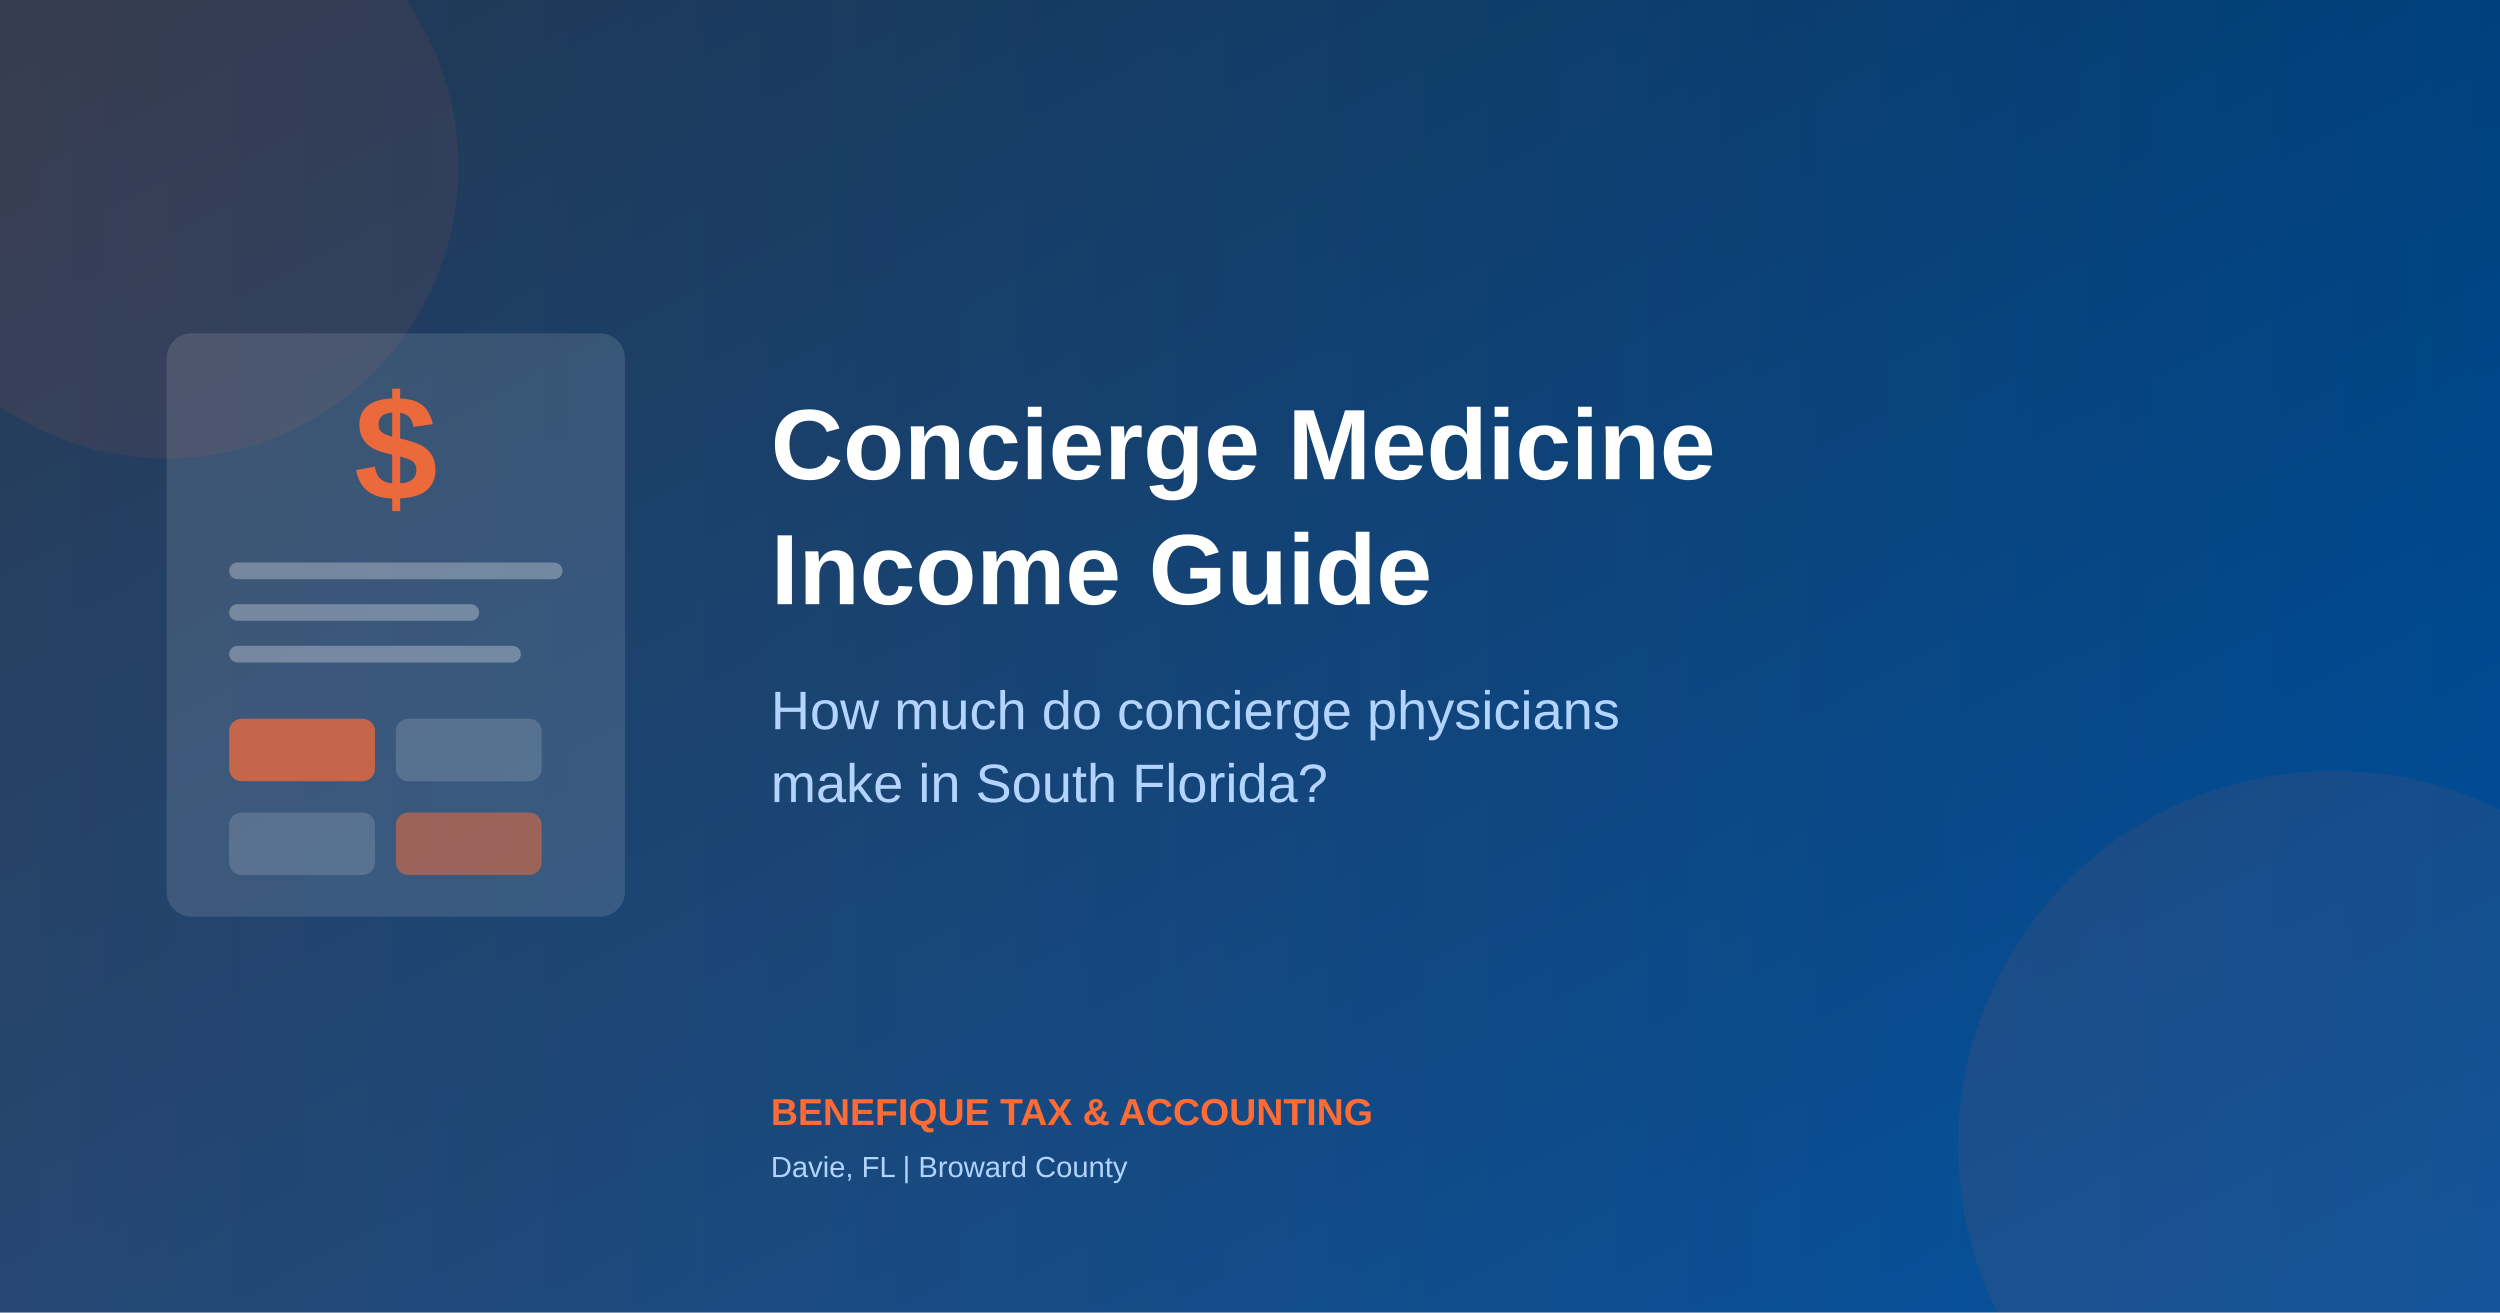
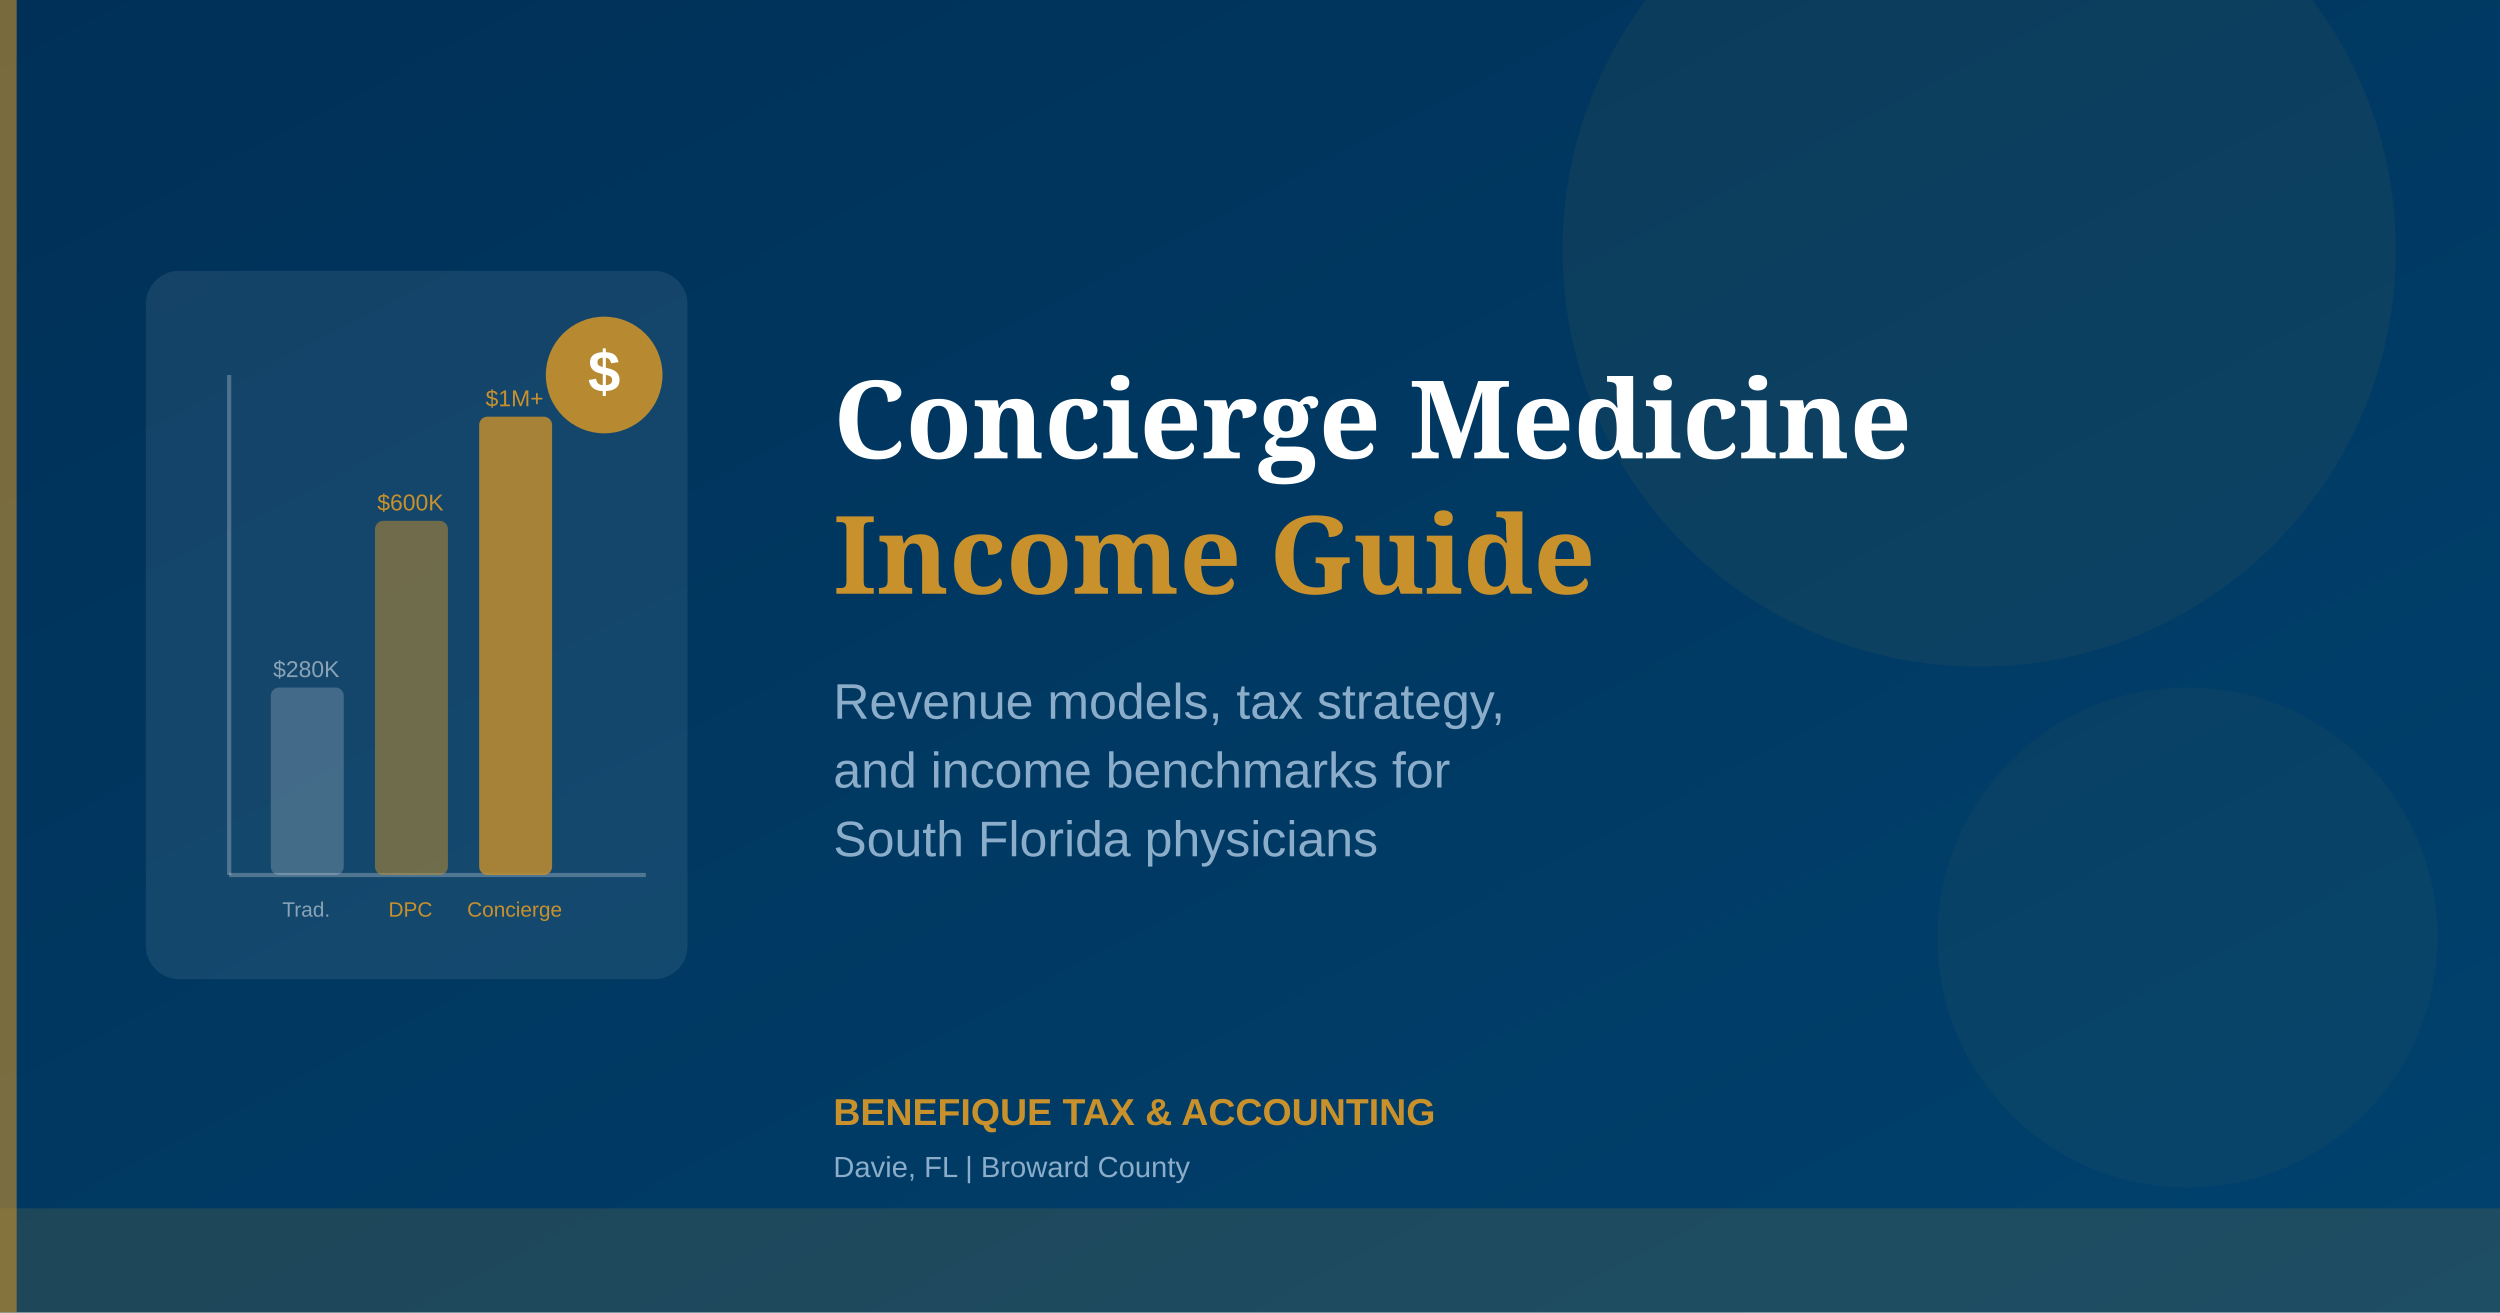
<svg xmlns="http://www.w3.org/2000/svg" width="1200" height="630">
  <defs>
-     <linearGradient id="grad1" x1="0%" y1="0%" x2="100%" y2="100%">
+     <linearGradient id="bg1" x1="0%" y1="0%" x2="100%" y2="100%">
      <stop offset="0%" style="stop-color:#003057;stop-opacity:1" />
-       <stop offset="100%" style="stop-color:#0052A3;stop-opacity:1" />
-     </linearGradient>
-     <linearGradient id="grad2" x1="0%" y1="0%" x2="100%" y2="0%">
-       <stop offset="0%" style="stop-color:#FF6B35;stop-opacity:0.15" />
-       <stop offset="100%" style="stop-color:#FF6B35;stop-opacity:0" />
+       <stop offset="100%" style="stop-color:#00426E;stop-opacity:1" />
    </linearGradient>
  </defs>
-   <rect width="1200" height="630" fill="url(#grad1)" />
-   <rect width="1200" height="630" fill="url(#grad2)" />
-   <circle cx="80" cy="80" r="140" fill="#FF6B35" opacity="0.08" />
-   <circle cx="1120" cy="550" r="180" fill="#FF6B35" opacity="0.08" />
-   <g transform="translate(80, 160)">
-     <rect x="0" y="0" width="220" height="280" rx="12" fill="#FFFFFF" opacity="0.12" />
-     <text x="110" y="80" font-family="Arial, sans-serif" font-size="72" font-weight="bold" fill="#FF6B35" text-anchor="middle" opacity="0.9">$</text>
-     <rect x="30" y="110" width="160" height="8" rx="4" fill="#FFFFFF" opacity="0.3" />
-     <rect x="30" y="130" width="120" height="8" rx="4" fill="#FFFFFF" opacity="0.3" />
-     <rect x="30" y="150" width="140" height="8" rx="4" fill="#FFFFFF" opacity="0.3" />
-     <rect x="30" y="185" width="70" height="30" rx="6" fill="#FF6B35" opacity="0.7" />
-     <rect x="110" y="185" width="70" height="30" rx="6" fill="#FFFFFF" opacity="0.15" />
-     <rect x="30" y="230" width="70" height="30" rx="6" fill="#FFFFFF" opacity="0.15" />
-     <rect x="110" y="230" width="70" height="30" rx="6" fill="#FF6B35" opacity="0.5" />
+   <rect width="1200" height="630" fill="url(#bg1)" />
+   <rect x="0" y="580" width="1200" height="50" fill="#C9912B" opacity="0.15" />
+   <rect x="0" y="0" width="8" height="630" fill="#C9912B" opacity="0.6" />
+   <circle cx="950" cy="120" r="200" fill="#C9912B" opacity="0.06" />
+   <circle cx="1050" cy="450" r="120" fill="#C9912B" opacity="0.04" />
+   <g transform="translate(70, 130)">
+     <rect x="0" y="0" width="260" height="340" rx="16" fill="#FFFFFF" opacity="0.08" />
+     <line x1="40" y1="290" x2="240" y2="290" stroke="#FFFFFF" stroke-width="2" opacity="0.25" />
+     <line x1="40" y1="50" x2="40" y2="290" stroke="#FFFFFF" stroke-width="2" opacity="0.25" />
+     <rect x="60" y="200" width="35" height="90" rx="4" fill="#FFFFFF" opacity="0.2" />
+     <text x="77" y="195" font-family="Arial, sans-serif" font-size="11" fill="#FFFFFF" text-anchor="middle" opacity="0.5">$280K</text>
+     <rect x="110" y="120" width="35" height="170" rx="4" fill="#C9912B" opacity="0.5" />
+     <text x="127" y="115" font-family="Arial, sans-serif" font-size="11" fill="#C9912B" text-anchor="middle">$600K</text>
+     <rect x="160" y="70" width="35" height="220" rx="4" fill="#C9912B" opacity="0.8" />
+     <text x="177" y="65" font-family="Arial, sans-serif" font-size="11" fill="#C9912B" text-anchor="middle">$1M+</text>
+     <text x="77" y="310" font-family="Arial, sans-serif" font-size="10" fill="#FFFFFF" text-anchor="middle" opacity="0.5">Trad.</text>
+     <text x="127" y="310" font-family="Arial, sans-serif" font-size="10" fill="#C9912B" text-anchor="middle">DPC</text>
+     <text x="177" y="310" font-family="Arial, sans-serif" font-size="10" fill="#C9912B" text-anchor="middle">Concierge</text>
+     <circle cx="220" cy="50" r="28" fill="#C9912B" opacity="0.9" />
+     <text x="220" y="58" font-family="Arial, sans-serif" font-size="28" font-weight="bold" fill="#FFFFFF" text-anchor="middle">$</text>
  </g>
-   <text x="370" y="230" font-family="Arial, sans-serif" font-size="48" font-weight="bold" fill="#FFFFFF">Concierge Medicine</text>
-   <text x="370" y="290" font-family="Arial, sans-serif" font-size="48" font-weight="bold" fill="#FFFFFF">Income Guide</text>
-   <text x="370" y="350" font-family="Arial, sans-serif" font-size="26" fill="#B3D4FF">How much do concierge physicians</text>
-   <text x="370" y="385" font-family="Arial, sans-serif" font-size="26" fill="#B3D4FF">make in South Florida?</text>
-   <text x="370" y="540" font-family="Arial, sans-serif" font-size="18" font-weight="600" fill="#FF6B35">BENEFIQUE TAX &amp; ACCOUNTING</text>
-   <text x="370" y="565" font-family="Arial, sans-serif" font-size="14" fill="#B3D4FF">Davie, FL | Broward County</text>
+   <text x="400" y="220" font-family="Georgia, serif" font-size="52" font-weight="bold" fill="#FFFFFF">Concierge Medicine</text>
+   <text x="400" y="285" font-family="Georgia, serif" font-size="52" font-weight="bold" fill="#C9912B">Income Guide</text>
+   <text x="400" y="345" font-family="Arial, sans-serif" font-size="24" fill="#8BADC9">Revenue models, tax strategy,</text>
+   <text x="400" y="378" font-family="Arial, sans-serif" font-size="24" fill="#8BADC9">and income benchmarks for</text>
+   <text x="400" y="411" font-family="Arial, sans-serif" font-size="24" fill="#8BADC9">South Florida physicians</text>
+   <text x="400" y="540" font-family="Arial, sans-serif" font-size="18" font-weight="600" fill="#C9912B">BENEFIQUE TAX &amp; ACCOUNTING</text>
+   <text x="400" y="565" font-family="Arial, sans-serif" font-size="14" fill="#8BADC9">Davie, FL | Broward County</text>
</svg>
